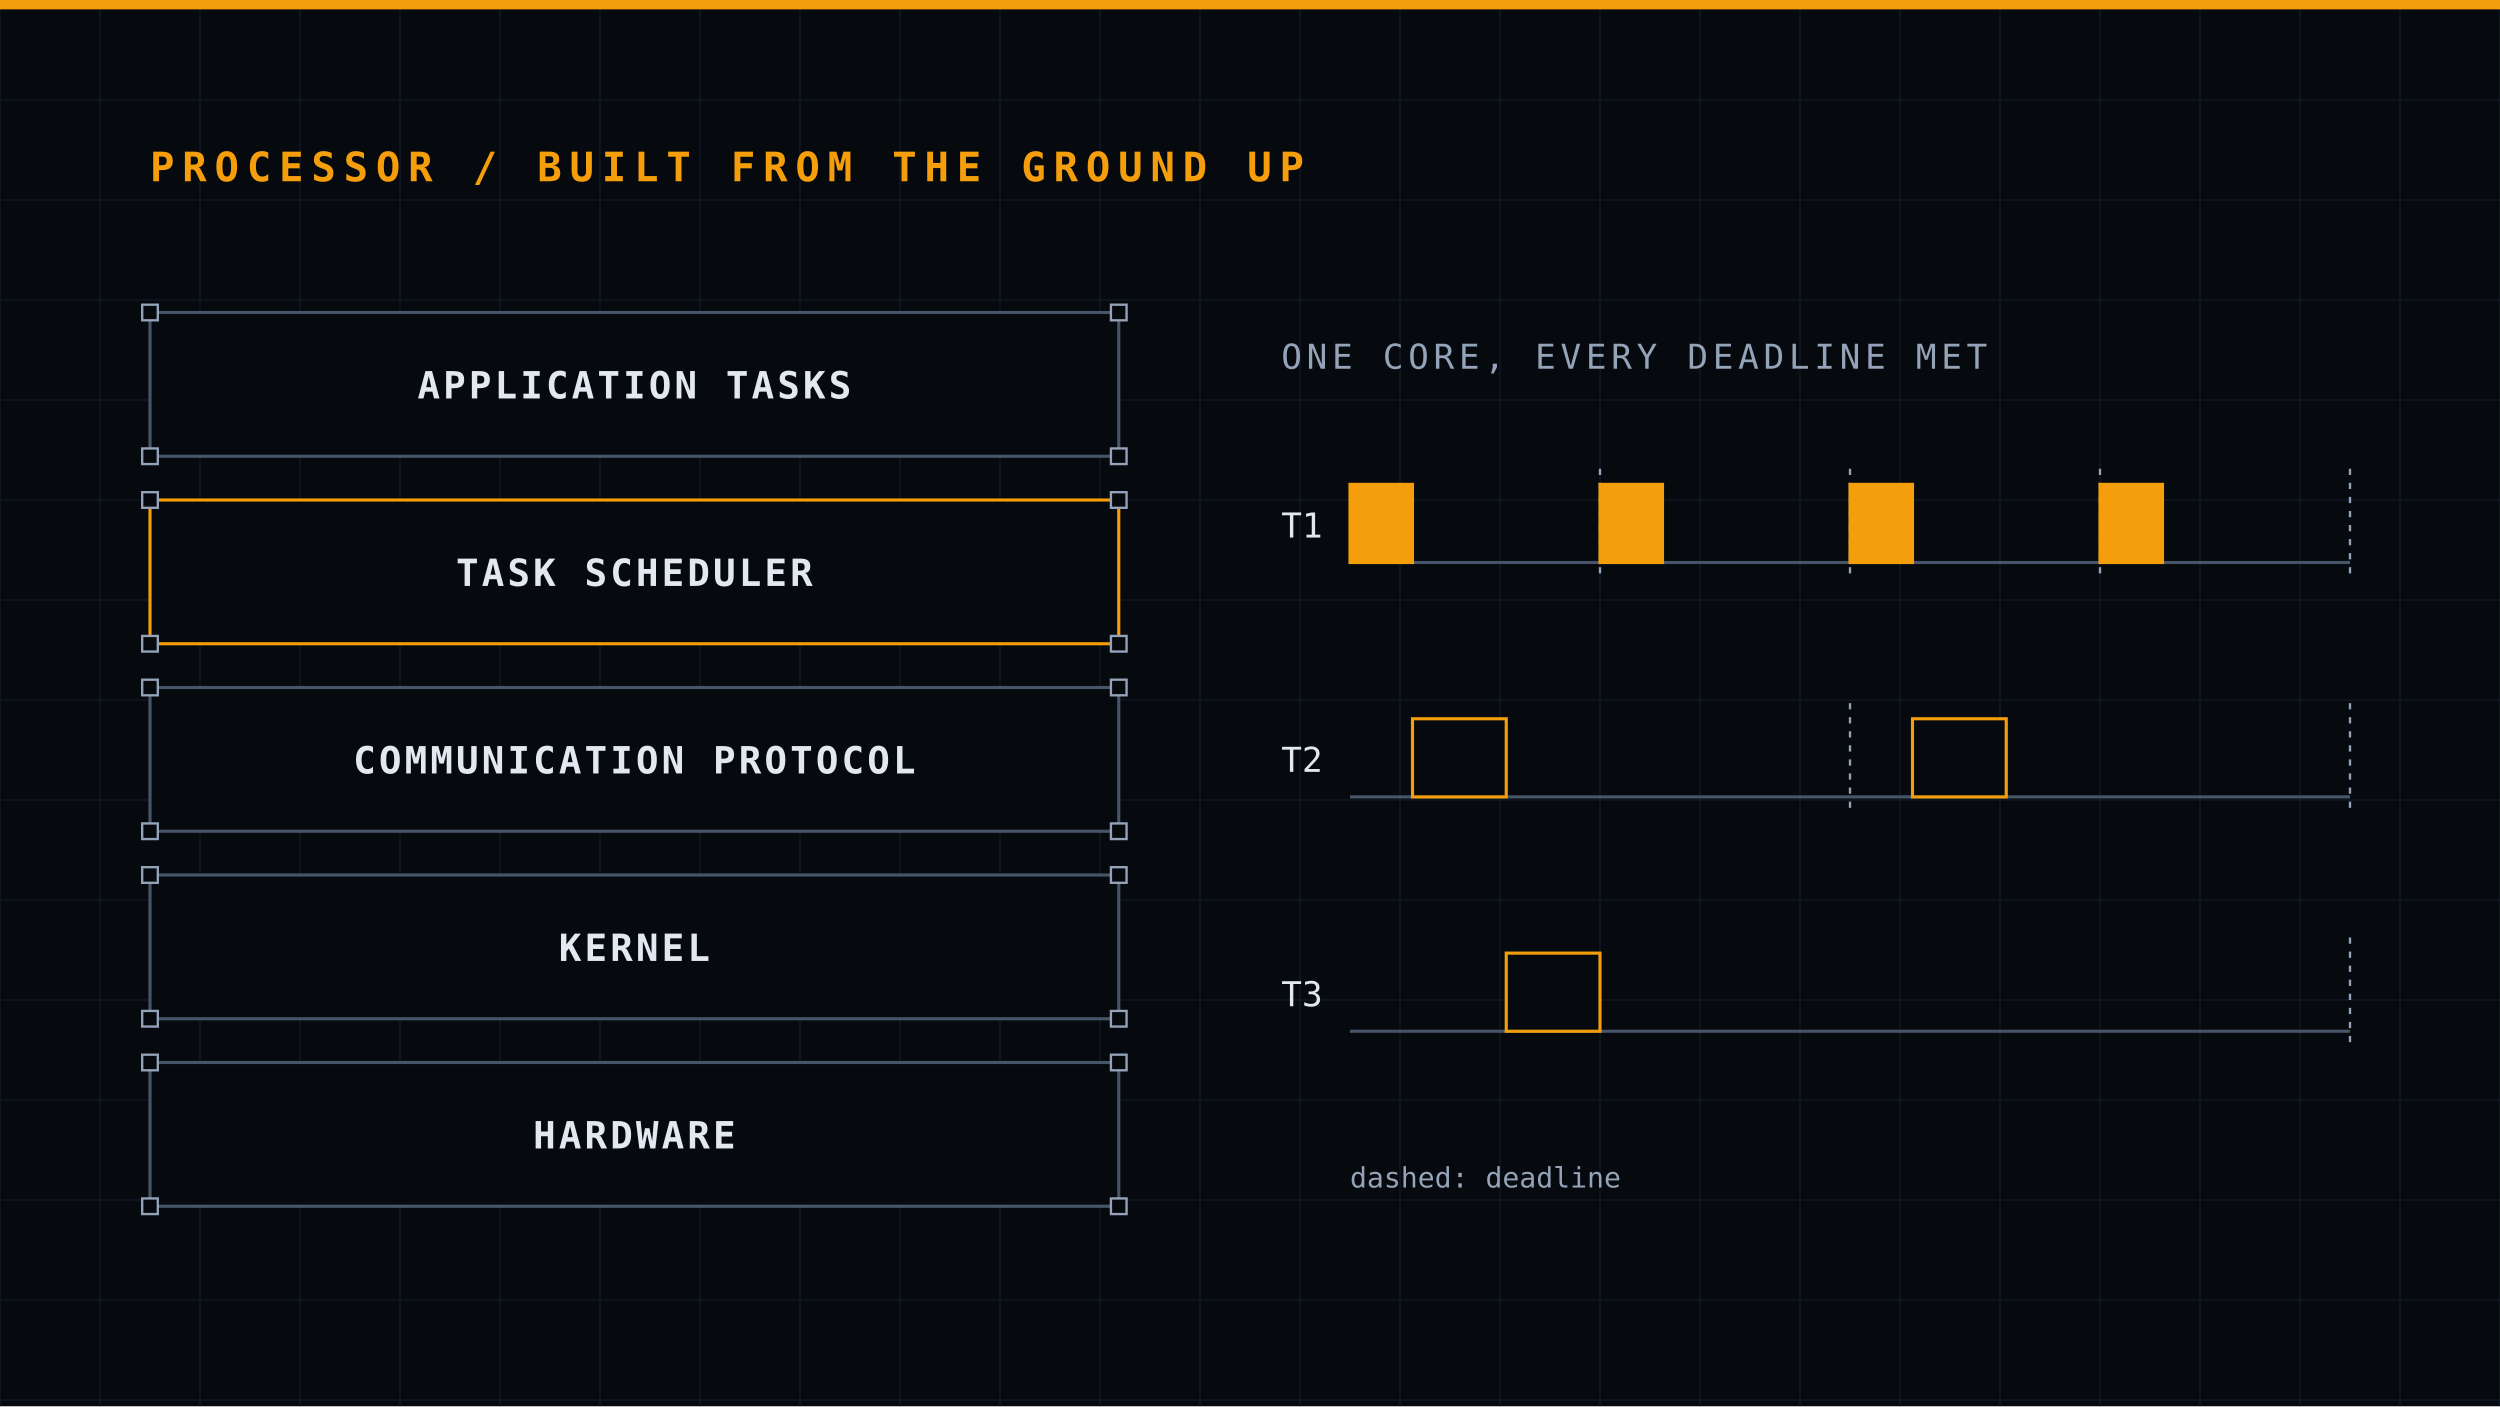
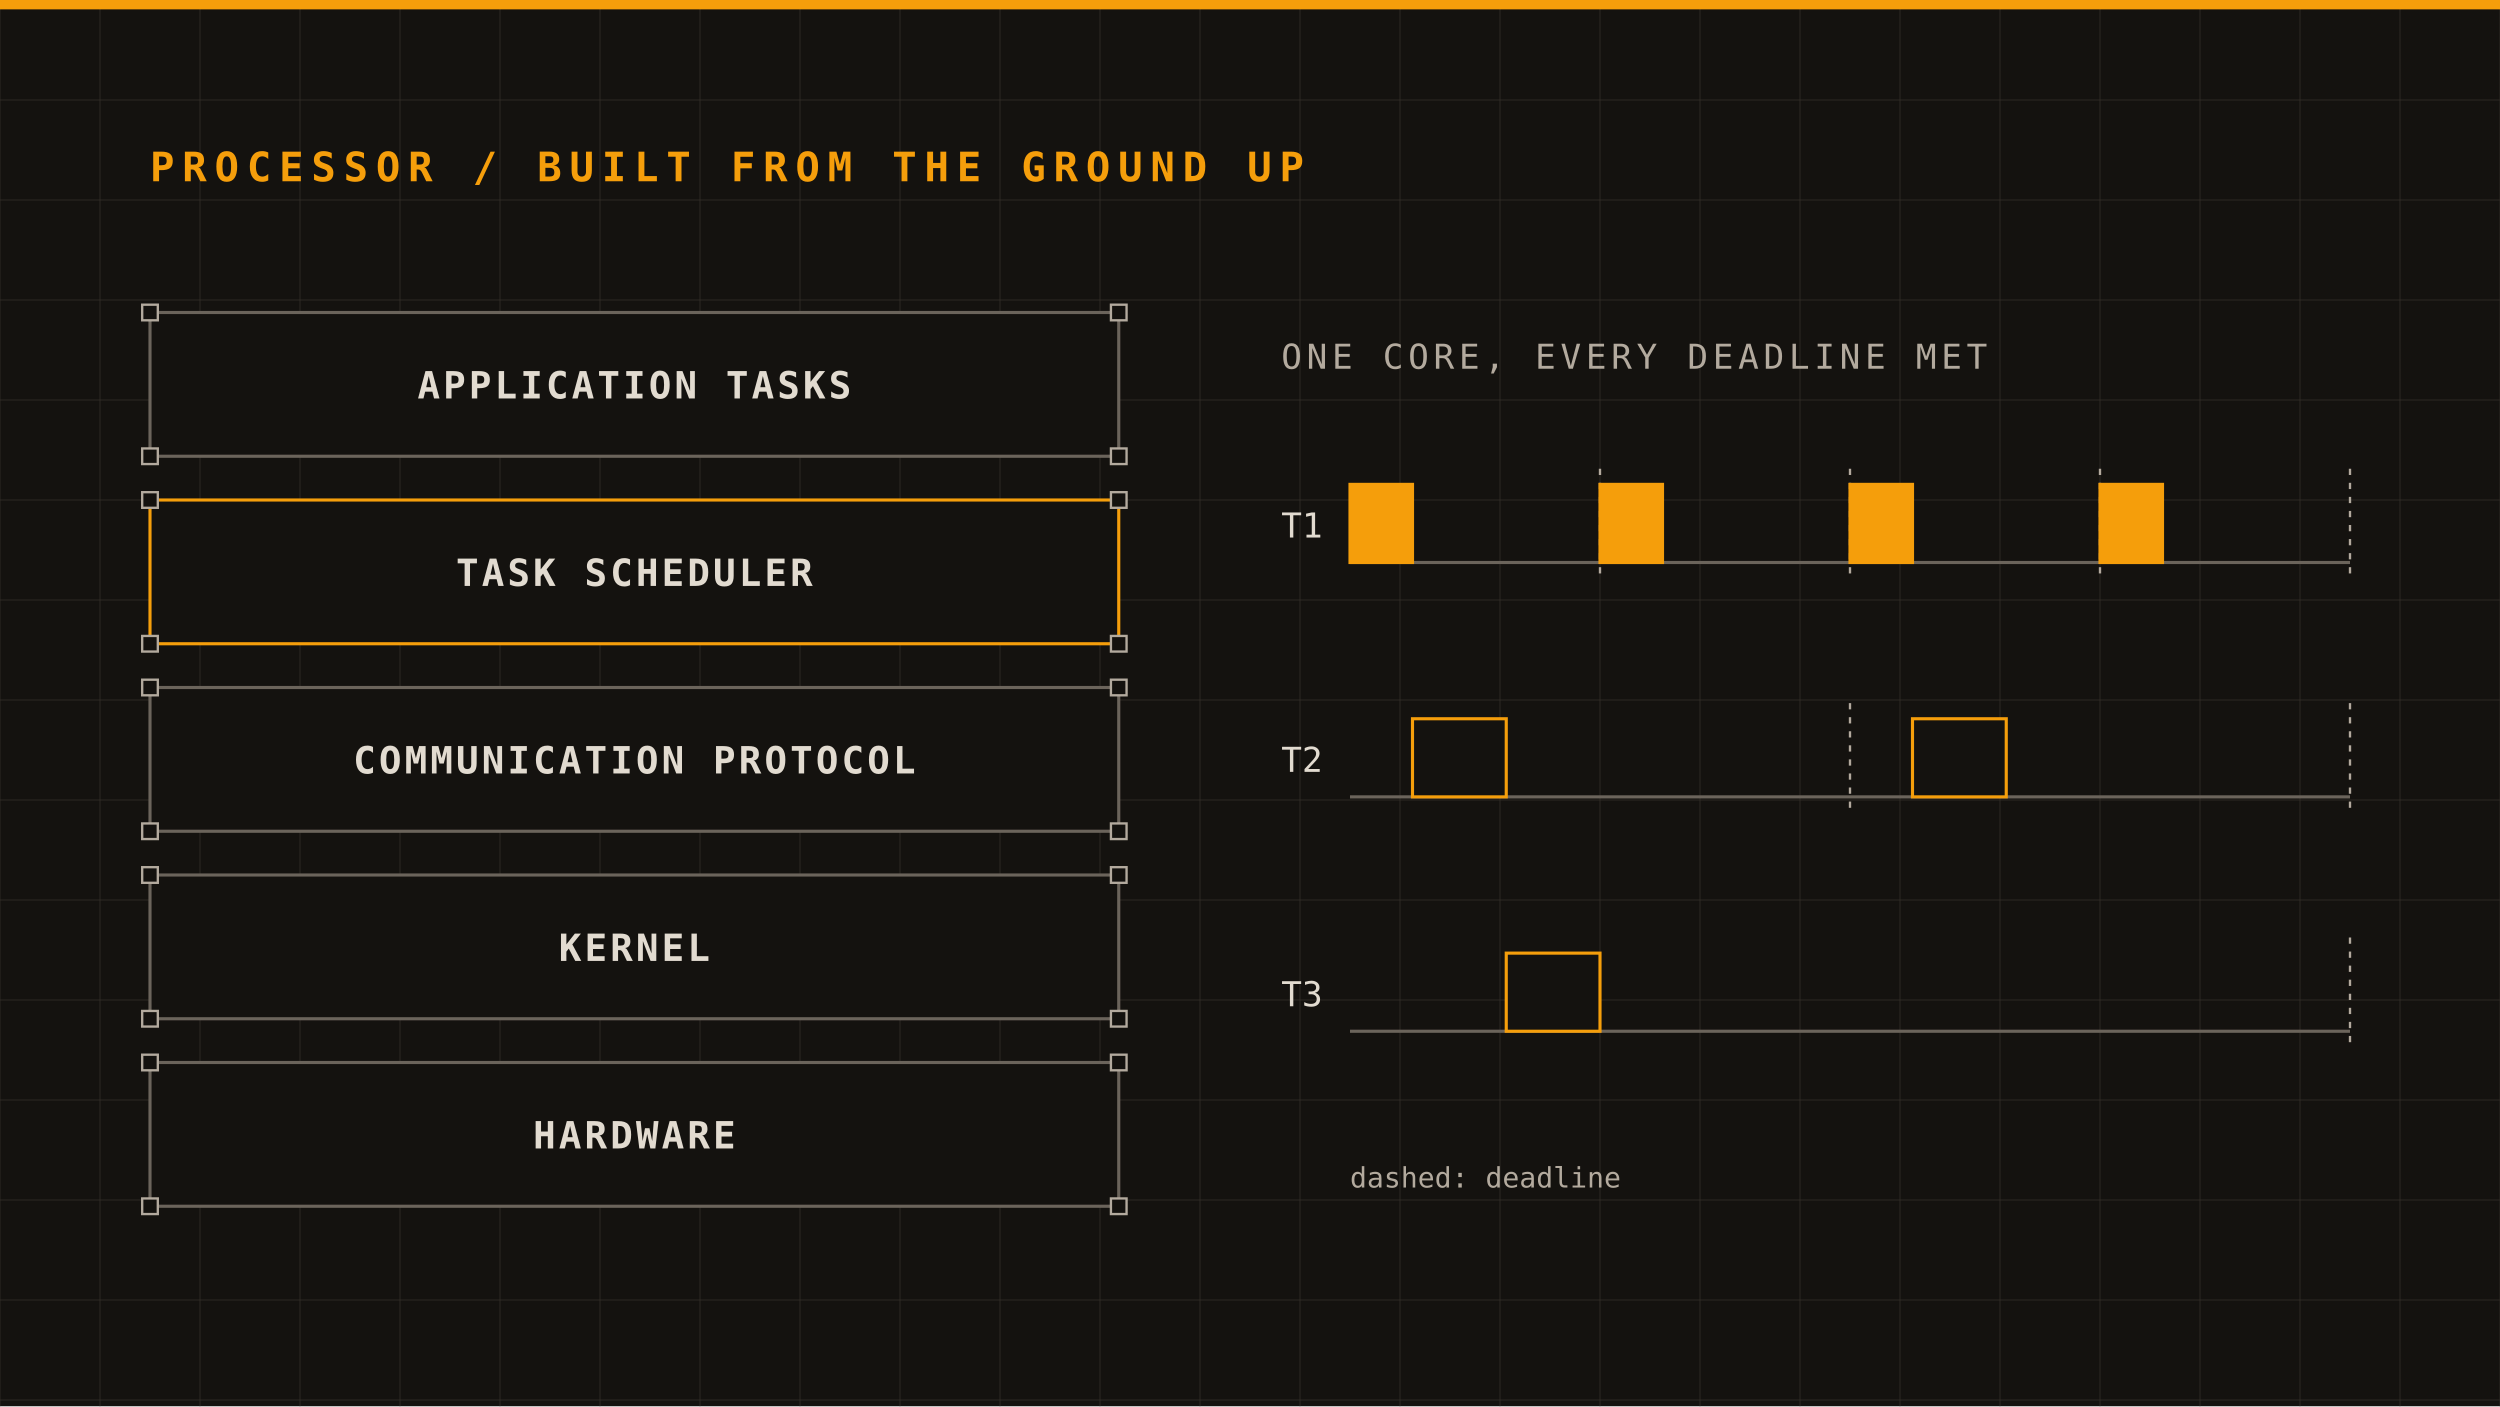
<svg xmlns="http://www.w3.org/2000/svg" viewBox="0 0 1600 900" width="1600" height="900" font-family="JetBrains Mono, ui-monospace, SFMono-Regular, Menlo, monospace">
-   <rect width="1600" height="900" fill="#06090e" />
-   <g stroke="#1e283b" stroke-opacity="0.45" stroke-width="1">
+   <rect width="1600" height="900" fill="#14120f" />
+   <g stroke="#36312b" stroke-opacity="0.45" stroke-width="1">
    <line x1="0" y1="0" x2="0" y2="900" />
    <line x1="64" y1="0" x2="64" y2="900" />
    <line x1="128" y1="0" x2="128" y2="900" />
    <line x1="192" y1="0" x2="192" y2="900" />
    <line x1="256" y1="0" x2="256" y2="900" />
    <line x1="320" y1="0" x2="320" y2="900" />
    <line x1="384" y1="0" x2="384" y2="900" />
    <line x1="448" y1="0" x2="448" y2="900" />
    <line x1="512" y1="0" x2="512" y2="900" />
    <line x1="576" y1="0" x2="576" y2="900" />
    <line x1="640" y1="0" x2="640" y2="900" />
    <line x1="704" y1="0" x2="704" y2="900" />
    <line x1="768" y1="0" x2="768" y2="900" />
    <line x1="832" y1="0" x2="832" y2="900" />
    <line x1="896" y1="0" x2="896" y2="900" />
    <line x1="960" y1="0" x2="960" y2="900" />
    <line x1="1024" y1="0" x2="1024" y2="900" />
    <line x1="1088" y1="0" x2="1088" y2="900" />
    <line x1="1152" y1="0" x2="1152" y2="900" />
    <line x1="1216" y1="0" x2="1216" y2="900" />
    <line x1="1280" y1="0" x2="1280" y2="900" />
    <line x1="1344" y1="0" x2="1344" y2="900" />
    <line x1="1408" y1="0" x2="1408" y2="900" />
    <line x1="1472" y1="0" x2="1472" y2="900" />
    <line x1="1536" y1="0" x2="1536" y2="900" />
    <line x1="1600" y1="0" x2="1600" y2="900" />
    <line x1="0" y1="0" x2="1600" y2="0" />
    <line x1="0" y1="64" x2="1600" y2="64" />
    <line x1="0" y1="128" x2="1600" y2="128" />
    <line x1="0" y1="192" x2="1600" y2="192" />
    <line x1="0" y1="256" x2="1600" y2="256" />
    <line x1="0" y1="320" x2="1600" y2="320" />
    <line x1="0" y1="384" x2="1600" y2="384" />
    <line x1="0" y1="448" x2="1600" y2="448" />
    <line x1="0" y1="512" x2="1600" y2="512" />
    <line x1="0" y1="576" x2="1600" y2="576" />
    <line x1="0" y1="640" x2="1600" y2="640" />
    <line x1="0" y1="704" x2="1600" y2="704" />
    <line x1="0" y1="768" x2="1600" y2="768" />
    <line x1="0" y1="832" x2="1600" y2="832" />
    <line x1="0" y1="896" x2="1600" y2="896" />
  </g>
  <rect x="0" y="0" width="1600" height="6" fill="#f59e0b" />
  <text x="96" y="116" fill="#f59e0b" font-size="26" letter-spacing="5" font-weight="600">PROCESSOR  /  BUILT FROM THE GROUND UP</text>
-   <rect x="96" y="200" width="620" height="92" fill="#06090e" stroke="#475569" stroke-width="2" />
-   <rect x="91" y="195" width="10" height="10" fill="#06090e" stroke="#94a3b8" stroke-width="1.5" />
-   <rect x="711" y="195" width="10" height="10" fill="#06090e" stroke="#94a3b8" stroke-width="1.5" />
-   <rect x="91" y="287" width="10" height="10" fill="#06090e" stroke="#94a3b8" stroke-width="1.5" />
-   <rect x="711" y="287" width="10" height="10" fill="#06090e" stroke="#94a3b8" stroke-width="1.5" />
-   <text x="406.0" y="255.0" fill="#e2e8f0" font-size="24" font-weight="600" text-anchor="middle" letter-spacing="2">APPLICATION TASKS</text>
-   <rect x="96" y="320" width="620" height="92" fill="#06090e" stroke="#f59e0b" stroke-width="2" />
-   <rect x="91" y="315" width="10" height="10" fill="#06090e" stroke="#94a3b8" stroke-width="1.5" />
-   <rect x="711" y="315" width="10" height="10" fill="#06090e" stroke="#94a3b8" stroke-width="1.5" />
-   <rect x="91" y="407" width="10" height="10" fill="#06090e" stroke="#94a3b8" stroke-width="1.5" />
-   <rect x="711" y="407" width="10" height="10" fill="#06090e" stroke="#94a3b8" stroke-width="1.5" />
-   <text x="406.0" y="375.0" fill="#e2e8f0" font-size="24" font-weight="600" text-anchor="middle" letter-spacing="2">TASK SCHEDULER</text>
-   <rect x="96" y="440" width="620" height="92" fill="#06090e" stroke="#475569" stroke-width="2" />
-   <rect x="91" y="435" width="10" height="10" fill="#06090e" stroke="#94a3b8" stroke-width="1.5" />
-   <rect x="711" y="435" width="10" height="10" fill="#06090e" stroke="#94a3b8" stroke-width="1.5" />
-   <rect x="91" y="527" width="10" height="10" fill="#06090e" stroke="#94a3b8" stroke-width="1.5" />
-   <rect x="711" y="527" width="10" height="10" fill="#06090e" stroke="#94a3b8" stroke-width="1.5" />
-   <text x="406.0" y="495.0" fill="#e2e8f0" font-size="24" font-weight="600" text-anchor="middle" letter-spacing="2">COMMUNICATION PROTOCOL</text>
-   <rect x="96" y="560" width="620" height="92" fill="#06090e" stroke="#475569" stroke-width="2" />
-   <rect x="91" y="555" width="10" height="10" fill="#06090e" stroke="#94a3b8" stroke-width="1.5" />
-   <rect x="711" y="555" width="10" height="10" fill="#06090e" stroke="#94a3b8" stroke-width="1.5" />
-   <rect x="91" y="647" width="10" height="10" fill="#06090e" stroke="#94a3b8" stroke-width="1.5" />
-   <rect x="711" y="647" width="10" height="10" fill="#06090e" stroke="#94a3b8" stroke-width="1.5" />
-   <text x="406.0" y="615.0" fill="#e2e8f0" font-size="24" font-weight="600" text-anchor="middle" letter-spacing="2">KERNEL</text>
-   <rect x="96" y="680" width="620" height="92" fill="#06090e" stroke="#475569" stroke-width="2" />
-   <rect x="91" y="675" width="10" height="10" fill="#06090e" stroke="#94a3b8" stroke-width="1.5" />
-   <rect x="711" y="675" width="10" height="10" fill="#06090e" stroke="#94a3b8" stroke-width="1.5" />
-   <rect x="91" y="767" width="10" height="10" fill="#06090e" stroke="#94a3b8" stroke-width="1.5" />
-   <rect x="711" y="767" width="10" height="10" fill="#06090e" stroke="#94a3b8" stroke-width="1.5" />
-   <text x="406.0" y="735.0" fill="#e2e8f0" font-size="24" font-weight="600" text-anchor="middle" letter-spacing="2">HARDWARE</text>
-   <text x="820" y="236" fill="#94a3b8" font-size="22" letter-spacing="3">ONE CORE, EVERY DEADLINE MET</text>
-   <text x="820" y="344" fill="#e2e8f0" font-size="22">T1</text>
-   <line x1="864" y1="360" x2="1504" y2="360" stroke="#475569" stroke-width="2" />
+   <rect x="96" y="200" width="620" height="92" fill="#14120f" stroke="#6b645b" stroke-width="2" />
+   <rect x="91" y="195" width="10" height="10" fill="#14120f" stroke="#b3aa9e" stroke-width="1.5" />
+   <rect x="711" y="195" width="10" height="10" fill="#14120f" stroke="#b3aa9e" stroke-width="1.5" />
+   <rect x="91" y="287" width="10" height="10" fill="#14120f" stroke="#b3aa9e" stroke-width="1.5" />
+   <rect x="711" y="287" width="10" height="10" fill="#14120f" stroke="#b3aa9e" stroke-width="1.5" />
+   <text x="406.0" y="255.0" fill="#e2dbd0" font-size="24" font-weight="600" text-anchor="middle" letter-spacing="2">APPLICATION TASKS</text>
+   <rect x="96" y="320" width="620" height="92" fill="#14120f" stroke="#f59e0b" stroke-width="2" />
+   <rect x="91" y="315" width="10" height="10" fill="#14120f" stroke="#b3aa9e" stroke-width="1.5" />
+   <rect x="711" y="315" width="10" height="10" fill="#14120f" stroke="#b3aa9e" stroke-width="1.5" />
+   <rect x="91" y="407" width="10" height="10" fill="#14120f" stroke="#b3aa9e" stroke-width="1.5" />
+   <rect x="711" y="407" width="10" height="10" fill="#14120f" stroke="#b3aa9e" stroke-width="1.5" />
+   <text x="406.0" y="375.0" fill="#e2dbd0" font-size="24" font-weight="600" text-anchor="middle" letter-spacing="2">TASK SCHEDULER</text>
+   <rect x="96" y="440" width="620" height="92" fill="#14120f" stroke="#6b645b" stroke-width="2" />
+   <rect x="91" y="435" width="10" height="10" fill="#14120f" stroke="#b3aa9e" stroke-width="1.5" />
+   <rect x="711" y="435" width="10" height="10" fill="#14120f" stroke="#b3aa9e" stroke-width="1.5" />
+   <rect x="91" y="527" width="10" height="10" fill="#14120f" stroke="#b3aa9e" stroke-width="1.5" />
+   <rect x="711" y="527" width="10" height="10" fill="#14120f" stroke="#b3aa9e" stroke-width="1.5" />
+   <text x="406.0" y="495.0" fill="#e2dbd0" font-size="24" font-weight="600" text-anchor="middle" letter-spacing="2">COMMUNICATION PROTOCOL</text>
+   <rect x="96" y="560" width="620" height="92" fill="#14120f" stroke="#6b645b" stroke-width="2" />
+   <rect x="91" y="555" width="10" height="10" fill="#14120f" stroke="#b3aa9e" stroke-width="1.5" />
+   <rect x="711" y="555" width="10" height="10" fill="#14120f" stroke="#b3aa9e" stroke-width="1.5" />
+   <rect x="91" y="647" width="10" height="10" fill="#14120f" stroke="#b3aa9e" stroke-width="1.5" />
+   <rect x="711" y="647" width="10" height="10" fill="#14120f" stroke="#b3aa9e" stroke-width="1.5" />
+   <text x="406.0" y="615.0" fill="#e2dbd0" font-size="24" font-weight="600" text-anchor="middle" letter-spacing="2">KERNEL</text>
+   <rect x="96" y="680" width="620" height="92" fill="#14120f" stroke="#6b645b" stroke-width="2" />
+   <rect x="91" y="675" width="10" height="10" fill="#14120f" stroke="#b3aa9e" stroke-width="1.5" />
+   <rect x="711" y="675" width="10" height="10" fill="#14120f" stroke="#b3aa9e" stroke-width="1.5" />
+   <rect x="91" y="767" width="10" height="10" fill="#14120f" stroke="#b3aa9e" stroke-width="1.5" />
+   <rect x="711" y="767" width="10" height="10" fill="#14120f" stroke="#b3aa9e" stroke-width="1.5" />
+   <text x="406.0" y="735.0" fill="#e2dbd0" font-size="24" font-weight="600" text-anchor="middle" letter-spacing="2">HARDWARE</text>
+   <text x="820" y="236" fill="#b3aa9e" font-size="22" letter-spacing="3">ONE CORE, EVERY DEADLINE MET</text>
+   <text x="820" y="344" fill="#e2dbd0" font-size="22">T1</text>
+   <line x1="864" y1="360" x2="1504" y2="360" stroke="#6b645b" stroke-width="2" />
  <rect x="864" y="310" width="40" height="50" fill="#f59e0b" stroke="#f59e0b" stroke-width="2" />
-   <line x1="1024" y1="300" x2="1024" y2="370" stroke="#94a3b8" stroke-width="1.5" stroke-dasharray="4 5" />
+   <line x1="1024" y1="300" x2="1024" y2="370" stroke="#b3aa9e" stroke-width="1.5" stroke-dasharray="4 5" />
  <rect x="1024" y="310" width="40" height="50" fill="#f59e0b" stroke="#f59e0b" stroke-width="2" />
-   <line x1="1184" y1="300" x2="1184" y2="370" stroke="#94a3b8" stroke-width="1.5" stroke-dasharray="4 5" />
+   <line x1="1184" y1="300" x2="1184" y2="370" stroke="#b3aa9e" stroke-width="1.5" stroke-dasharray="4 5" />
  <rect x="1184" y="310" width="40" height="50" fill="#f59e0b" stroke="#f59e0b" stroke-width="2" />
-   <line x1="1344" y1="300" x2="1344" y2="370" stroke="#94a3b8" stroke-width="1.5" stroke-dasharray="4 5" />
+   <line x1="1344" y1="300" x2="1344" y2="370" stroke="#b3aa9e" stroke-width="1.5" stroke-dasharray="4 5" />
  <rect x="1344" y="310" width="40" height="50" fill="#f59e0b" stroke="#f59e0b" stroke-width="2" />
-   <line x1="1504" y1="300" x2="1504" y2="370" stroke="#94a3b8" stroke-width="1.5" stroke-dasharray="4 5" />
-   <text x="820" y="494" fill="#e2e8f0" font-size="22">T2</text>
-   <line x1="864" y1="510" x2="1504" y2="510" stroke="#475569" stroke-width="2" />
-   <rect x="904" y="460" width="60" height="50" fill="#06090e" stroke="#f59e0b" stroke-width="2" />
-   <line x1="1184" y1="450" x2="1184" y2="520" stroke="#94a3b8" stroke-width="1.5" stroke-dasharray="4 5" />
-   <rect x="1224" y="460" width="60" height="50" fill="#06090e" stroke="#f59e0b" stroke-width="2" />
-   <line x1="1504" y1="450" x2="1504" y2="520" stroke="#94a3b8" stroke-width="1.5" stroke-dasharray="4 5" />
-   <text x="820" y="644" fill="#e2e8f0" font-size="22">T3</text>
-   <line x1="864" y1="660" x2="1504" y2="660" stroke="#475569" stroke-width="2" />
-   <rect x="964" y="610" width="60" height="50" fill="#06090e" stroke="#f59e0b" stroke-width="2" />
-   <line x1="1504" y1="600" x2="1504" y2="670" stroke="#94a3b8" stroke-width="1.5" stroke-dasharray="4 5" />
-   <text x="864" y="760" fill="#94a3b8" font-size="18">dashed: deadline</text>
+   <line x1="1504" y1="300" x2="1504" y2="370" stroke="#b3aa9e" stroke-width="1.5" stroke-dasharray="4 5" />
+   <text x="820" y="494" fill="#e2dbd0" font-size="22">T2</text>
+   <line x1="864" y1="510" x2="1504" y2="510" stroke="#6b645b" stroke-width="2" />
+   <rect x="904" y="460" width="60" height="50" fill="#14120f" stroke="#f59e0b" stroke-width="2" />
+   <line x1="1184" y1="450" x2="1184" y2="520" stroke="#b3aa9e" stroke-width="1.5" stroke-dasharray="4 5" />
+   <rect x="1224" y="460" width="60" height="50" fill="#14120f" stroke="#f59e0b" stroke-width="2" />
+   <line x1="1504" y1="450" x2="1504" y2="520" stroke="#b3aa9e" stroke-width="1.5" stroke-dasharray="4 5" />
+   <text x="820" y="644" fill="#e2dbd0" font-size="22">T3</text>
+   <line x1="864" y1="660" x2="1504" y2="660" stroke="#6b645b" stroke-width="2" />
+   <rect x="964" y="610" width="60" height="50" fill="#14120f" stroke="#f59e0b" stroke-width="2" />
+   <line x1="1504" y1="600" x2="1504" y2="670" stroke="#b3aa9e" stroke-width="1.5" stroke-dasharray="4 5" />
+   <text x="864" y="760" fill="#b3aa9e" font-size="18">dashed: deadline</text>
</svg>
